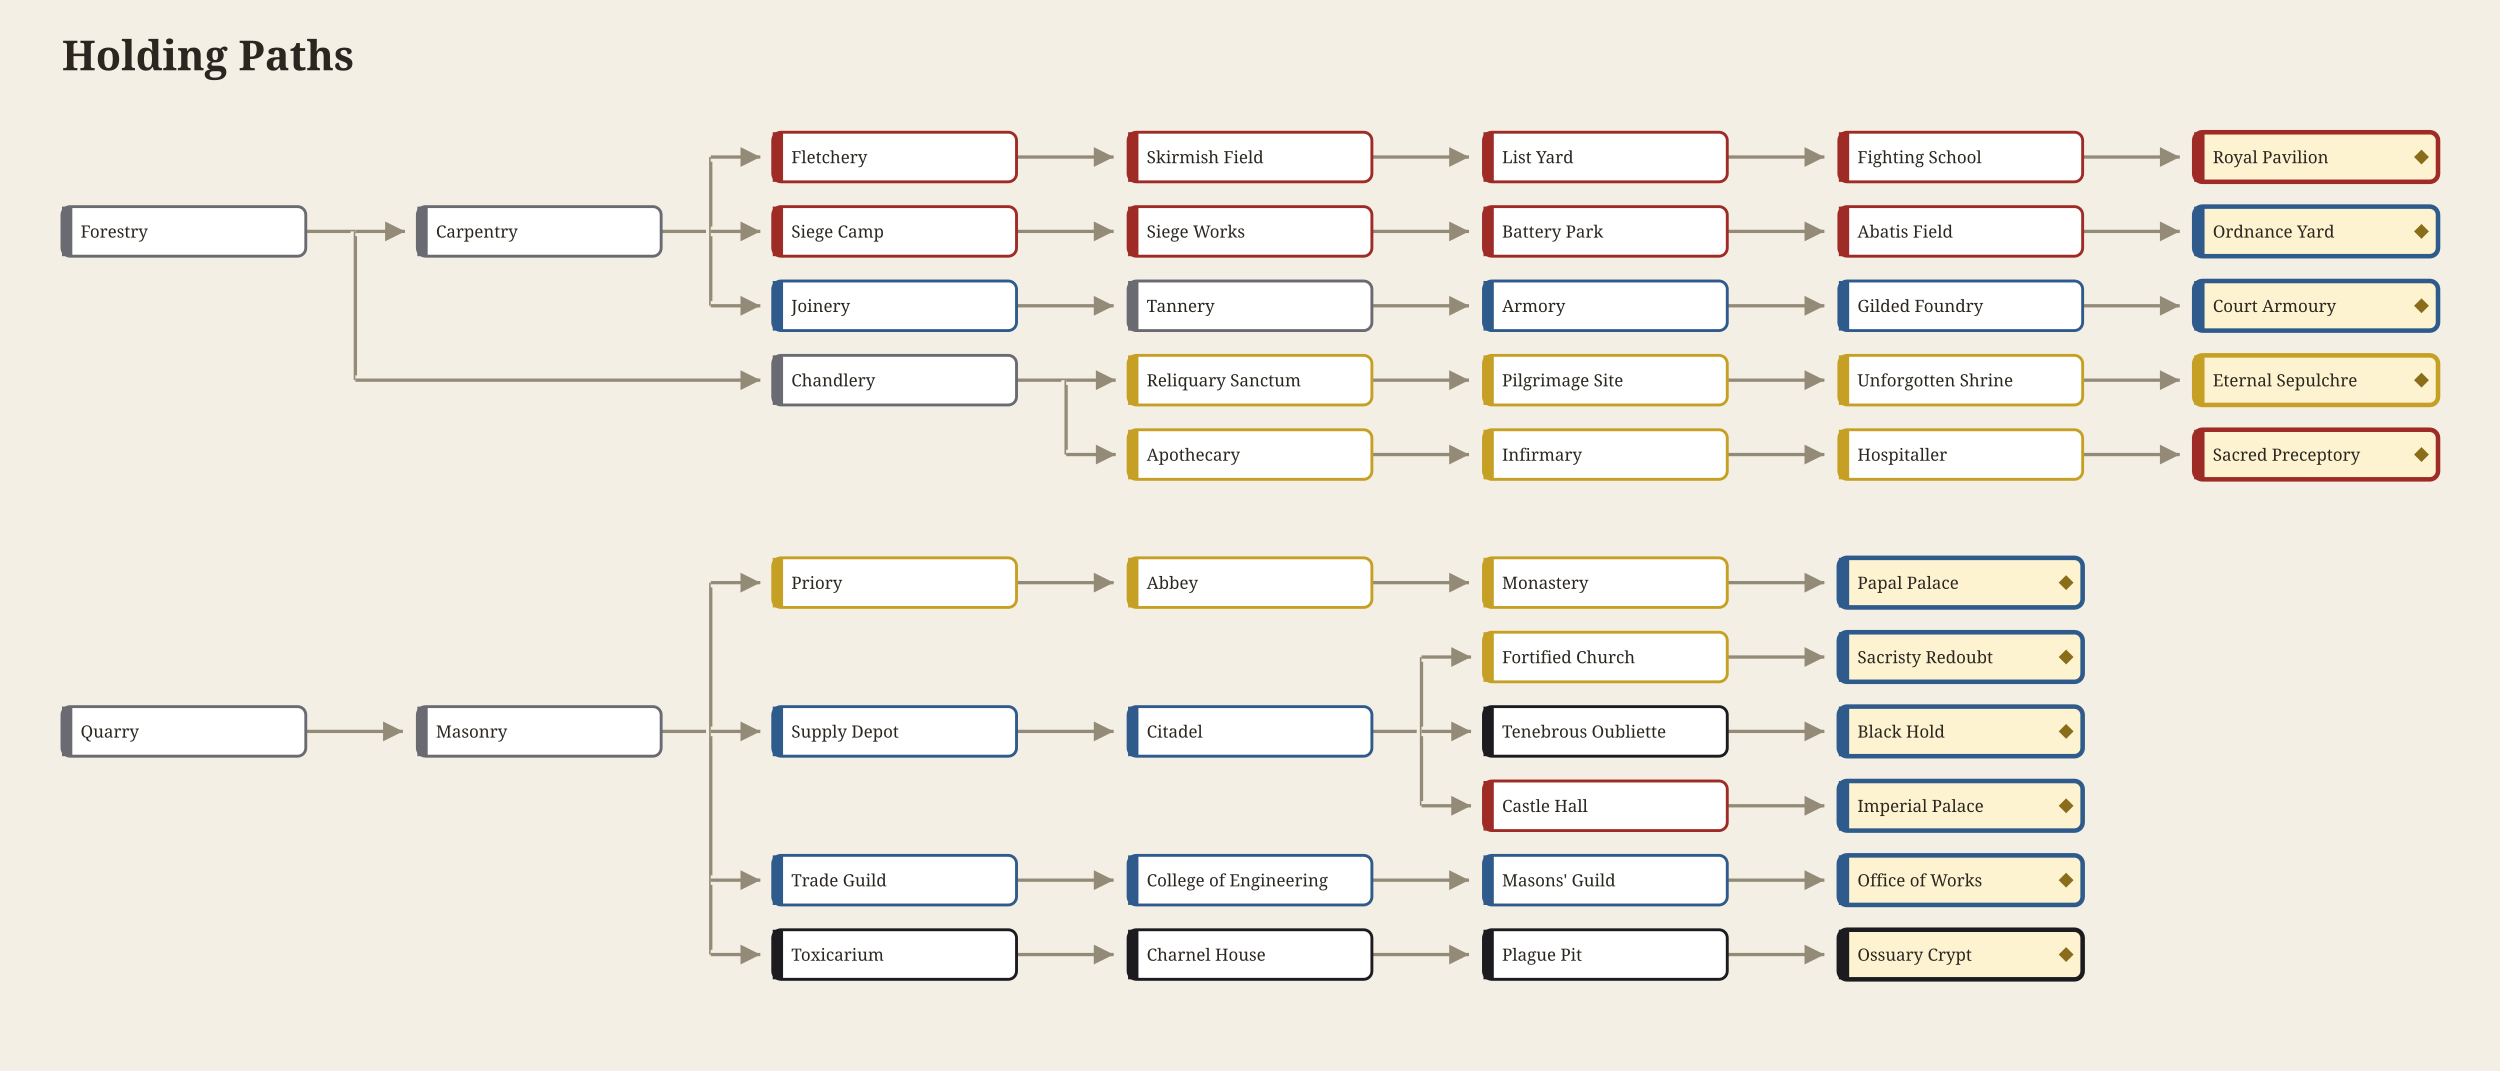
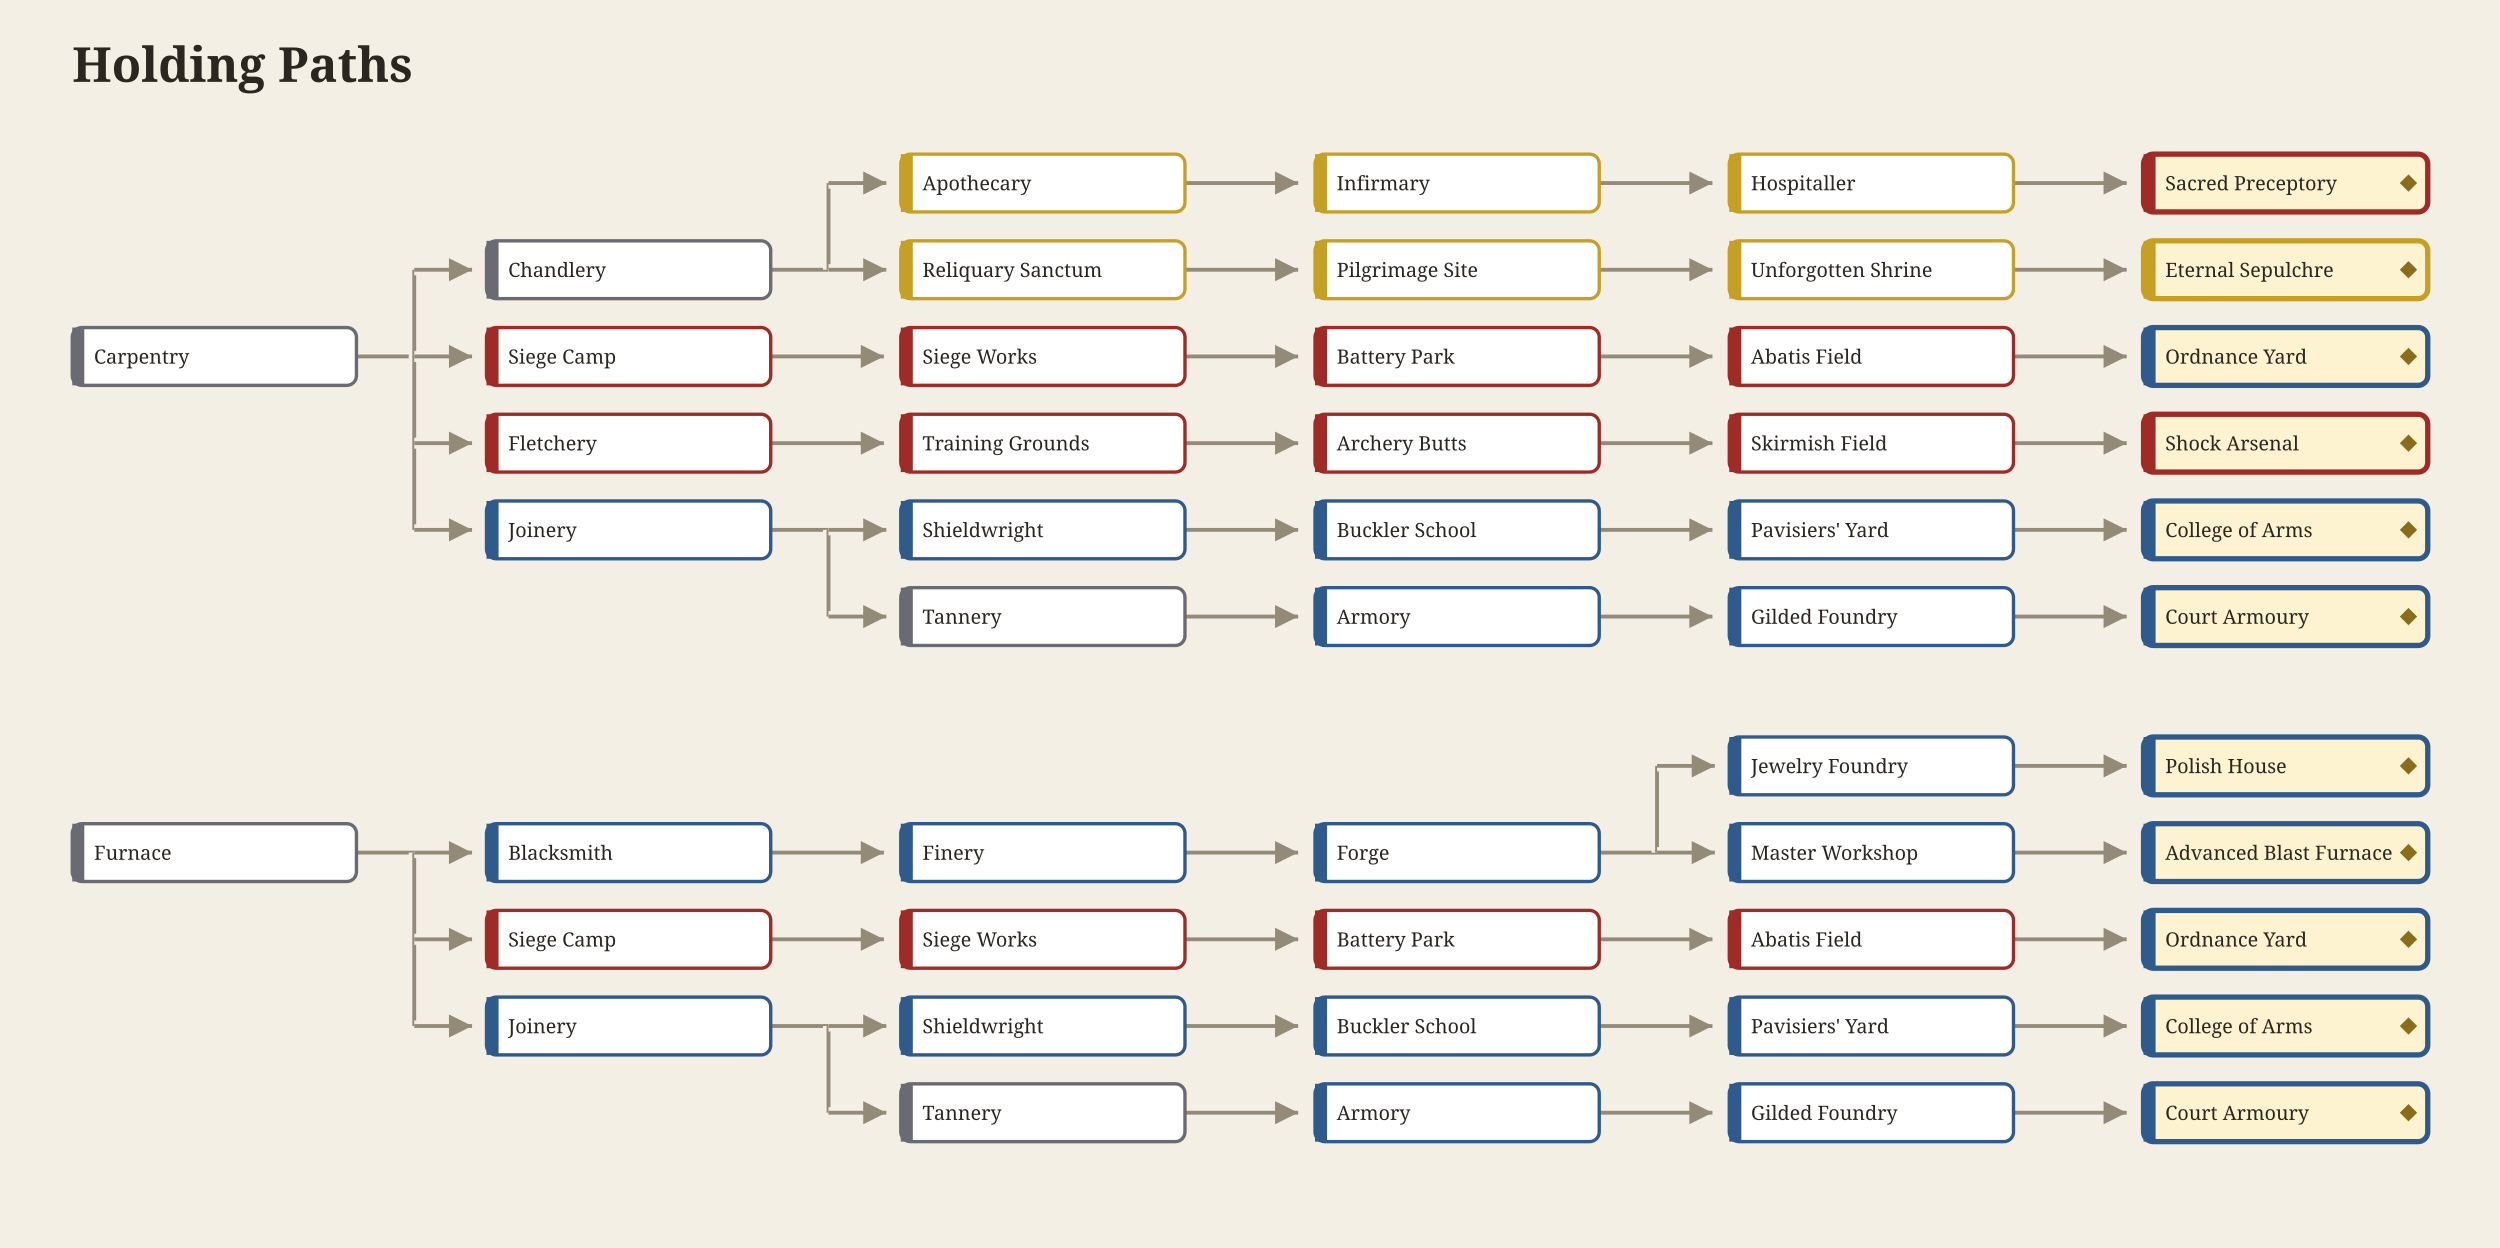
- <svg xmlns="http://www.w3.org/2000/svg" width="1210" height="518" viewBox="0 0 1210 518" font-family="Georgia, serif">
-   <rect width="1210" height="518" fill="#f4efe4" />
+ <svg xmlns="http://www.w3.org/2000/svg" width="1038" height="518" viewBox="0 0 1038 518" font-family="Georgia, serif">
+   <rect width="1038" height="518" fill="#f4efe4" />
  <defs>
    <marker id="arw-2E5A8C" markerWidth="7" markerHeight="7" refX="6" refY="3" orient="auto">
      <path d="M0,0 L6,3 L0,6 Z" fill="#2E5A8C" />
    </marker>
    <marker id="arw-9E2B25" markerWidth="7" markerHeight="7" refX="6" refY="3" orient="auto">
      <path d="M0,0 L6,3 L0,6 Z" fill="#9E2B25" />
    </marker>
    <marker id="arw-1c9c8c" markerWidth="7" markerHeight="7" refX="6" refY="3" orient="auto">
      <path d="M0,0 L6,3 L0,6 Z" fill="#1c9c8c" />
    </marker>
    <marker id="arw-C6A024" markerWidth="7" markerHeight="7" refX="6" refY="3" orient="auto">
      <path d="M0,0 L6,3 L0,6 Z" fill="#C6A024" />
    </marker>
    <marker id="arw-6A3D8F" markerWidth="7" markerHeight="7" refX="6" refY="3" orient="auto">
      <path d="M0,0 L6,3 L0,6 Z" fill="#6A3D8F" />
    </marker>
    <marker id="arw-CC6A1A" markerWidth="7" markerHeight="7" refX="6" refY="3" orient="auto">
      <path d="M0,0 L6,3 L0,6 Z" fill="#CC6A1A" />
    </marker>
    <marker id="arw-3a7d3a" markerWidth="7" markerHeight="7" refX="6" refY="3" orient="auto">
      <path d="M0,0 L6,3 L0,6 Z" fill="#3a7d3a" />
    </marker>
    <marker id="arw-b5347a" markerWidth="7" markerHeight="7" refX="6" refY="3" orient="auto">
      <path d="M0,0 L6,3 L0,6 Z" fill="#b5347a" />
    </marker>
    <marker id="arw-2b6f9e" markerWidth="7" markerHeight="7" refX="6" refY="3" orient="auto">
      <path d="M0,0 L6,3 L0,6 Z" fill="#2b6f9e" />
    </marker>
    <marker id="arw-8a6d1a" markerWidth="7" markerHeight="7" refX="6" refY="3" orient="auto">
      <path d="M0,0 L6,3 L0,6 Z" fill="#8a6d1a" />
    </marker>
    <marker id="arw-5f5647" markerWidth="7" markerHeight="7" refX="6" refY="3" orient="auto">
      <path d="M0,0 L6,3 L0,6 Z" fill="#5f5647" />
    </marker>
    <marker id="arw-7a2ea0" markerWidth="7" markerHeight="7" refX="6" refY="3" orient="auto">
      <path d="M0,0 L6,3 L0,6 Z" fill="#7a2ea0" />
    </marker>
    <marker id="arw-0f8a7e" markerWidth="7" markerHeight="7" refX="6" refY="3" orient="auto">
      <path d="M0,0 L6,3 L0,6 Z" fill="#0f8a7e" />
    </marker>
    <marker id="arw-a83232" markerWidth="7" markerHeight="7" refX="6" refY="3" orient="auto">
      <path d="M0,0 L6,3 L0,6 Z" fill="#a83232" />
    </marker>
    <marker id="arw-8f8672" markerWidth="7" markerHeight="7" refX="6" refY="3" orient="auto">
      <path d="M0,0 L6,3 L0,6 Z" fill="#8f8672" />
    </marker>
  </defs>
  <text x="30" y="34" font-size="20" font-weight="bold" fill="#2b2620">Holding Paths</text>
-   <path d="M148,112 L172,112" fill="none" stroke="#f4efe4" stroke-width="4.6" opacity="1" />
-   <path d="M148,112 L172,112" fill="none" stroke="#8f8672" stroke-width="1.6" opacity="0.95" />
-   <path d="M172,112 L172,184" fill="none" stroke="#f4efe4" stroke-width="4.6" opacity="1" />
-   <path d="M172,112 L172,184" fill="none" stroke="#8f8672" stroke-width="1.6" opacity="0.95" />
+   <path d="M148,148 L172,148" fill="none" stroke="#f4efe4" stroke-width="4.6" opacity="1" />
+   <path d="M148,148 L172,148" fill="none" stroke="#8f8672" stroke-width="1.6" opacity="0.95" />
+   <path d="M172,112 L172,220" fill="none" stroke="#f4efe4" stroke-width="4.6" opacity="1" />
+   <path d="M172,112 L172,220" fill="none" stroke="#8f8672" stroke-width="1.6" opacity="0.95" />
+   <path d="M172,184 L196,184" fill="none" stroke="#f4efe4" stroke-width="4.6" opacity="1" />
+   <path d="M172,184 L196,184" fill="none" stroke="#8f8672" stroke-width="1.6" opacity="0.95" marker-end="url(#arw-8f8672)" />
  <path d="M172,112 L196,112" fill="none" stroke="#f4efe4" stroke-width="4.6" opacity="1" />
  <path d="M172,112 L196,112" fill="none" stroke="#8f8672" stroke-width="1.6" opacity="0.95" marker-end="url(#arw-8f8672)" />
-   <path d="M172,184 L368,184" fill="none" stroke="#f4efe4" stroke-width="4.6" opacity="1" />
-   <path d="M172,184 L368,184" fill="none" stroke="#8f8672" stroke-width="1.6" opacity="0.95" marker-end="url(#arw-8f8672)" />
+   <path d="M172,220 L196,220" fill="none" stroke="#f4efe4" stroke-width="4.6" opacity="1" />
+   <path d="M172,220 L196,220" fill="none" stroke="#8f8672" stroke-width="1.6" opacity="0.95" marker-end="url(#arw-8f8672)" />
+   <path d="M172,148 L196,148" fill="none" stroke="#f4efe4" stroke-width="4.6" opacity="1" />
+   <path d="M172,148 L196,148" fill="none" stroke="#8f8672" stroke-width="1.6" opacity="0.95" marker-end="url(#arw-8f8672)" />
+   <path d="M320,148 L367,148" fill="none" stroke="#f4efe4" stroke-width="4.6" opacity="1" />
+   <path d="M320,148 L367,148" fill="none" stroke="#8f8672" stroke-width="1.6" opacity="0.95" marker-end="url(#arw-8f8672)" />
+   <path d="M320,184 L367,184" fill="none" stroke="#f4efe4" stroke-width="4.6" opacity="1" />
+   <path d="M320,184 L367,184" fill="none" stroke="#8f8672" stroke-width="1.6" opacity="0.95" marker-end="url(#arw-8f8672)" />
+   <path d="M320,220 L344,220" fill="none" stroke="#f4efe4" stroke-width="4.6" opacity="1" />
+   <path d="M320,220 L344,220" fill="none" stroke="#8f8672" stroke-width="1.6" opacity="0.95" />
+   <path d="M344,220 L344,256" fill="none" stroke="#f4efe4" stroke-width="4.6" opacity="1" />
+   <path d="M344,220 L344,256" fill="none" stroke="#8f8672" stroke-width="1.6" opacity="0.95" />
+   <path d="M344,256 L368,256" fill="none" stroke="#f4efe4" stroke-width="4.6" opacity="1" />
+   <path d="M344,256 L368,256" fill="none" stroke="#8f8672" stroke-width="1.6" opacity="0.95" marker-end="url(#arw-8f8672)" />
+   <path d="M344,220 L368,220" fill="none" stroke="#f4efe4" stroke-width="4.6" opacity="1" />
+   <path d="M344,220 L368,220" fill="none" stroke="#8f8672" stroke-width="1.6" opacity="0.95" marker-end="url(#arw-8f8672)" />
  <path d="M320,112 L344,112" fill="none" stroke="#f4efe4" stroke-width="4.6" opacity="1" />
  <path d="M320,112 L344,112" fill="none" stroke="#8f8672" stroke-width="1.6" opacity="0.95" />
-   <path d="M344,76 L344,148" fill="none" stroke="#f4efe4" stroke-width="4.6" opacity="1" />
-   <path d="M344,76 L344,148" fill="none" stroke="#8f8672" stroke-width="1.6" opacity="0.95" />
+   <path d="M344,76 L344,112" fill="none" stroke="#f4efe4" stroke-width="4.6" opacity="1" />
+   <path d="M344,76 L344,112" fill="none" stroke="#8f8672" stroke-width="1.6" opacity="0.95" />
+   <path d="M344,112 L368,112" fill="none" stroke="#f4efe4" stroke-width="4.6" opacity="1" />
+   <path d="M344,112 L368,112" fill="none" stroke="#8f8672" stroke-width="1.6" opacity="0.95" marker-end="url(#arw-8f8672)" />
  <path d="M344,76 L368,76" fill="none" stroke="#f4efe4" stroke-width="4.6" opacity="1" />
  <path d="M344,76 L368,76" fill="none" stroke="#8f8672" stroke-width="1.6" opacity="0.95" marker-end="url(#arw-8f8672)" />
-   <path d="M344,148 L368,148" fill="none" stroke="#f4efe4" stroke-width="4.6" opacity="1" />
-   <path d="M344,148 L368,148" fill="none" stroke="#8f8672" stroke-width="1.6" opacity="0.95" marker-end="url(#arw-8f8672)" />
-   <path d="M344,112 L368,112" fill="none" stroke="#f4efe4" stroke-width="4.6" opacity="1" />
-   <path d="M344,112 L368,112" fill="none" stroke="#8f8672" stroke-width="1.6" opacity="0.95" marker-end="url(#arw-8f8672)" />
+   <path d="M492,148 L539,148" fill="none" stroke="#f4efe4" stroke-width="4.6" opacity="1" />
+   <path d="M492,148 L539,148" fill="none" stroke="#8f8672" stroke-width="1.6" opacity="0.95" marker-end="url(#arw-8f8672)" />
+   <path d="M492,184 L539,184" fill="none" stroke="#f4efe4" stroke-width="4.6" opacity="1" />
+   <path d="M492,184 L539,184" fill="none" stroke="#8f8672" stroke-width="1.6" opacity="0.95" marker-end="url(#arw-8f8672)" />
+   <path d="M492,220 L539,220" fill="none" stroke="#f4efe4" stroke-width="4.6" opacity="1" />
+   <path d="M492,220 L539,220" fill="none" stroke="#8f8672" stroke-width="1.6" opacity="0.95" marker-end="url(#arw-8f8672)" />
+   <path d="M492,256 L539,256" fill="none" stroke="#f4efe4" stroke-width="4.6" opacity="1" />
+   <path d="M492,256 L539,256" fill="none" stroke="#8f8672" stroke-width="1.6" opacity="0.95" marker-end="url(#arw-8f8672)" />
  <path d="M492,112 L539,112" fill="none" stroke="#f4efe4" stroke-width="4.6" opacity="1" />
  <path d="M492,112 L539,112" fill="none" stroke="#8f8672" stroke-width="1.6" opacity="0.95" marker-end="url(#arw-8f8672)" />
-   <path d="M492,148 L539,148" fill="none" stroke="#f4efe4" stroke-width="4.6" opacity="1" />
-   <path d="M492,148 L539,148" fill="none" stroke="#8f8672" stroke-width="1.6" opacity="0.95" marker-end="url(#arw-8f8672)" />
-   <path d="M492,184 L516,184" fill="none" stroke="#f4efe4" stroke-width="4.6" opacity="1" />
-   <path d="M492,184 L516,184" fill="none" stroke="#8f8672" stroke-width="1.6" opacity="0.95" />
-   <path d="M516,184 L516,220" fill="none" stroke="#f4efe4" stroke-width="4.6" opacity="1" />
-   <path d="M516,184 L516,220" fill="none" stroke="#8f8672" stroke-width="1.6" opacity="0.95" />
-   <path d="M516,184 L540,184" fill="none" stroke="#f4efe4" stroke-width="4.6" opacity="1" />
-   <path d="M516,184 L540,184" fill="none" stroke="#8f8672" stroke-width="1.6" opacity="0.95" marker-end="url(#arw-8f8672)" />
-   <path d="M516,220 L540,220" fill="none" stroke="#f4efe4" stroke-width="4.6" opacity="1" />
-   <path d="M516,220 L540,220" fill="none" stroke="#8f8672" stroke-width="1.6" opacity="0.95" marker-end="url(#arw-8f8672)" />
  <path d="M492,76 L539,76" fill="none" stroke="#f4efe4" stroke-width="4.6" opacity="1" />
  <path d="M492,76 L539,76" fill="none" stroke="#8f8672" stroke-width="1.6" opacity="0.95" marker-end="url(#arw-8f8672)" />
-   <path d="M664,112 L711,112" fill="none" stroke="#f4efe4" stroke-width="4.6" opacity="1" />
-   <path d="M664,112 L711,112" fill="none" stroke="#8f8672" stroke-width="1.6" opacity="0.95" marker-end="url(#arw-8f8672)" />
  <path d="M664,148 L711,148" fill="none" stroke="#f4efe4" stroke-width="4.6" opacity="1" />
  <path d="M664,148 L711,148" fill="none" stroke="#8f8672" stroke-width="1.6" opacity="0.95" marker-end="url(#arw-8f8672)" />
  <path d="M664,184 L711,184" fill="none" stroke="#f4efe4" stroke-width="4.6" opacity="1" />
  <path d="M664,184 L711,184" fill="none" stroke="#8f8672" stroke-width="1.6" opacity="0.95" marker-end="url(#arw-8f8672)" />
  <path d="M664,220 L711,220" fill="none" stroke="#f4efe4" stroke-width="4.6" opacity="1" />
  <path d="M664,220 L711,220" fill="none" stroke="#8f8672" stroke-width="1.6" opacity="0.95" marker-end="url(#arw-8f8672)" />
+   <path d="M664,256 L711,256" fill="none" stroke="#f4efe4" stroke-width="4.6" opacity="1" />
+   <path d="M664,256 L711,256" fill="none" stroke="#8f8672" stroke-width="1.6" opacity="0.95" marker-end="url(#arw-8f8672)" />
+   <path d="M664,112 L711,112" fill="none" stroke="#f4efe4" stroke-width="4.6" opacity="1" />
+   <path d="M664,112 L711,112" fill="none" stroke="#8f8672" stroke-width="1.6" opacity="0.95" marker-end="url(#arw-8f8672)" />
  <path d="M664,76 L711,76" fill="none" stroke="#f4efe4" stroke-width="4.6" opacity="1" />
  <path d="M664,76 L711,76" fill="none" stroke="#8f8672" stroke-width="1.6" opacity="0.95" marker-end="url(#arw-8f8672)" />
-   <path d="M836,112 L883,112" fill="none" stroke="#f4efe4" stroke-width="4.6" opacity="1" />
-   <path d="M836,112 L883,112" fill="none" stroke="#8f8672" stroke-width="1.6" opacity="0.95" marker-end="url(#arw-8f8672)" />
  <path d="M836,148 L883,148" fill="none" stroke="#f4efe4" stroke-width="4.6" opacity="1" />
  <path d="M836,148 L883,148" fill="none" stroke="#8f8672" stroke-width="1.6" opacity="0.95" marker-end="url(#arw-8f8672)" />
  <path d="M836,184 L883,184" fill="none" stroke="#f4efe4" stroke-width="4.6" opacity="1" />
  <path d="M836,184 L883,184" fill="none" stroke="#8f8672" stroke-width="1.6" opacity="0.95" marker-end="url(#arw-8f8672)" />
  <path d="M836,220 L883,220" fill="none" stroke="#f4efe4" stroke-width="4.6" opacity="1" />
  <path d="M836,220 L883,220" fill="none" stroke="#8f8672" stroke-width="1.6" opacity="0.95" marker-end="url(#arw-8f8672)" />
+   <path d="M836,256 L883,256" fill="none" stroke="#f4efe4" stroke-width="4.6" opacity="1" />
+   <path d="M836,256 L883,256" fill="none" stroke="#8f8672" stroke-width="1.6" opacity="0.95" marker-end="url(#arw-8f8672)" />
+   <path d="M836,112 L883,112" fill="none" stroke="#f4efe4" stroke-width="4.6" opacity="1" />
+   <path d="M836,112 L883,112" fill="none" stroke="#8f8672" stroke-width="1.6" opacity="0.95" marker-end="url(#arw-8f8672)" />
  <path d="M836,76 L883,76" fill="none" stroke="#f4efe4" stroke-width="4.6" opacity="1" />
  <path d="M836,76 L883,76" fill="none" stroke="#8f8672" stroke-width="1.6" opacity="0.95" marker-end="url(#arw-8f8672)" />
-   <path d="M1008,112 L1055,112" fill="none" stroke="#f4efe4" stroke-width="4.6" opacity="1" />
-   <path d="M1008,112 L1055,112" fill="none" stroke="#8f8672" stroke-width="1.6" opacity="0.95" marker-end="url(#arw-8f8672)" />
-   <path d="M1008,148 L1055,148" fill="none" stroke="#f4efe4" stroke-width="4.6" opacity="1" />
-   <path d="M1008,148 L1055,148" fill="none" stroke="#8f8672" stroke-width="1.6" opacity="0.95" marker-end="url(#arw-8f8672)" />
-   <path d="M1008,184 L1055,184" fill="none" stroke="#f4efe4" stroke-width="4.6" opacity="1" />
-   <path d="M1008,184 L1055,184" fill="none" stroke="#8f8672" stroke-width="1.6" opacity="0.95" marker-end="url(#arw-8f8672)" />
-   <path d="M1008,220 L1055,220" fill="none" stroke="#f4efe4" stroke-width="4.6" opacity="1" />
-   <path d="M1008,220 L1055,220" fill="none" stroke="#8f8672" stroke-width="1.6" opacity="0.95" marker-end="url(#arw-8f8672)" />
-   <path d="M1008,76 L1055,76" fill="none" stroke="#f4efe4" stroke-width="4.6" opacity="1" />
-   <path d="M1008,76 L1055,76" fill="none" stroke="#8f8672" stroke-width="1.6" opacity="0.95" marker-end="url(#arw-8f8672)" />
-   <rect x="30" y="100" width="118" height="24" rx="4" fill="#ffffff" stroke="#6a6a72" stroke-width="1.4" />
-   <rect x="30" y="100" width="5" height="24" fill="#6a6a72" />
-   <text x="39" y="115" font-size="8.2" fill="#2b2620">Forestry</text>
+   <rect x="30" y="136" width="118" height="24" rx="4" fill="#ffffff" stroke="#6a6a72" stroke-width="1.4" />
+   <rect x="30" y="136" width="5" height="24" fill="#6a6a72" />
+   <text x="39" y="151" font-size="8.2" fill="#2b2620">Carpentry</text>
+   <rect x="202" y="136" width="118" height="24" rx="4" fill="#ffffff" stroke="#9E2B25" stroke-width="1.4" />
+   <rect x="202" y="136" width="5" height="24" fill="#9E2B25" />
+   <text x="211" y="151" font-size="8.2" fill="#2b2620">Siege Camp</text>
+   <rect x="202" y="172" width="118" height="24" rx="4" fill="#ffffff" stroke="#9E2B25" stroke-width="1.4" />
+   <rect x="202" y="172" width="5" height="24" fill="#9E2B25" />
+   <text x="211" y="187" font-size="8.2" fill="#2b2620">Fletchery</text>
+   <rect x="202" y="208" width="118" height="24" rx="4" fill="#ffffff" stroke="#2E5A8C" stroke-width="1.4" />
+   <rect x="202" y="208" width="5" height="24" fill="#2E5A8C" />
+   <text x="211" y="223" font-size="8.2" fill="#2b2620">Joinery</text>
  <rect x="202" y="100" width="118" height="24" rx="4" fill="#ffffff" stroke="#6a6a72" stroke-width="1.4" />
  <rect x="202" y="100" width="5" height="24" fill="#6a6a72" />
-   <text x="211" y="115" font-size="8.2" fill="#2b2620">Carpentry</text>
-   <rect x="374" y="100" width="118" height="24" rx="4" fill="#ffffff" stroke="#9E2B25" stroke-width="1.4" />
-   <rect x="374" y="100" width="5" height="24" fill="#9E2B25" />
-   <text x="383" y="115" font-size="8.2" fill="#2b2620">Siege Camp</text>
-   <rect x="374" y="136" width="118" height="24" rx="4" fill="#ffffff" stroke="#2E5A8C" stroke-width="1.4" />
-   <rect x="374" y="136" width="5" height="24" fill="#2E5A8C" />
-   <text x="383" y="151" font-size="8.2" fill="#2b2620">Joinery</text>
-   <rect x="374" y="172" width="118" height="24" rx="4" fill="#ffffff" stroke="#6a6a72" stroke-width="1.4" />
-   <rect x="374" y="172" width="5" height="24" fill="#6a6a72" />
-   <text x="383" y="187" font-size="8.2" fill="#2b2620">Chandlery</text>
-   <rect x="374" y="64" width="118" height="24" rx="4" fill="#ffffff" stroke="#9E2B25" stroke-width="1.4" />
-   <rect x="374" y="64" width="5" height="24" fill="#9E2B25" />
-   <text x="383" y="79" font-size="8.2" fill="#2b2620">Fletchery</text>
-   <rect x="546" y="100" width="118" height="24" rx="4" fill="#ffffff" stroke="#9E2B25" stroke-width="1.4" />
-   <rect x="546" y="100" width="5" height="24" fill="#9E2B25" />
-   <text x="555" y="115" font-size="8.2" fill="#2b2620">Siege Works</text>
-   <rect x="546" y="136" width="118" height="24" rx="4" fill="#ffffff" stroke="#6a6a72" stroke-width="1.4" />
-   <rect x="546" y="136" width="5" height="24" fill="#6a6a72" />
-   <text x="555" y="151" font-size="8.2" fill="#2b2620">Tannery</text>
-   <rect x="546" y="172" width="118" height="24" rx="4" fill="#ffffff" stroke="#C6A024" stroke-width="1.4" />
-   <rect x="546" y="172" width="5" height="24" fill="#C6A024" />
-   <text x="555" y="187" font-size="8.2" fill="#2b2620">Reliquary Sanctum</text>
-   <rect x="546" y="208" width="118" height="24" rx="4" fill="#ffffff" stroke="#C6A024" stroke-width="1.4" />
-   <rect x="546" y="208" width="5" height="24" fill="#C6A024" />
-   <text x="555" y="223" font-size="8.2" fill="#2b2620">Apothecary</text>
-   <rect x="546" y="64" width="118" height="24" rx="4" fill="#ffffff" stroke="#9E2B25" stroke-width="1.4" />
-   <rect x="546" y="64" width="5" height="24" fill="#9E2B25" />
-   <text x="555" y="79" font-size="8.2" fill="#2b2620">Skirmish Field</text>
-   <rect x="718" y="100" width="118" height="24" rx="4" fill="#ffffff" stroke="#9E2B25" stroke-width="1.4" />
-   <rect x="718" y="100" width="5" height="24" fill="#9E2B25" />
-   <text x="727" y="115" font-size="8.2" fill="#2b2620">Battery Park</text>
-   <rect x="718" y="136" width="118" height="24" rx="4" fill="#ffffff" stroke="#2E5A8C" stroke-width="1.4" />
-   <rect x="718" y="136" width="5" height="24" fill="#2E5A8C" />
-   <text x="727" y="151" font-size="8.2" fill="#2b2620">Armory</text>
-   <rect x="718" y="172" width="118" height="24" rx="4" fill="#ffffff" stroke="#C6A024" stroke-width="1.4" />
-   <rect x="718" y="172" width="5" height="24" fill="#C6A024" />
-   <text x="727" y="187" font-size="8.2" fill="#2b2620">Pilgrimage Site</text>
-   <rect x="718" y="208" width="118" height="24" rx="4" fill="#ffffff" stroke="#C6A024" stroke-width="1.4" />
-   <rect x="718" y="208" width="5" height="24" fill="#C6A024" />
-   <text x="727" y="223" font-size="8.2" fill="#2b2620">Infirmary</text>
-   <rect x="718" y="64" width="118" height="24" rx="4" fill="#ffffff" stroke="#9E2B25" stroke-width="1.4" />
-   <rect x="718" y="64" width="5" height="24" fill="#9E2B25" />
-   <text x="727" y="79" font-size="8.2" fill="#2b2620">List Yard</text>
-   <rect x="890" y="100" width="118" height="24" rx="4" fill="#ffffff" stroke="#9E2B25" stroke-width="1.4" />
-   <rect x="890" y="100" width="5" height="24" fill="#9E2B25" />
-   <text x="899" y="115" font-size="8.2" fill="#2b2620">Abatis Field</text>
-   <rect x="890" y="136" width="118" height="24" rx="4" fill="#ffffff" stroke="#2E5A8C" stroke-width="1.4" />
+   <text x="211" y="115" font-size="8.2" fill="#2b2620">Chandlery</text>
+   <rect x="374" y="136" width="118" height="24" rx="4" fill="#ffffff" stroke="#9E2B25" stroke-width="1.4" />
+   <rect x="374" y="136" width="5" height="24" fill="#9E2B25" />
+   <text x="383" y="151" font-size="8.2" fill="#2b2620">Siege Works</text>
+   <rect x="374" y="172" width="118" height="24" rx="4" fill="#ffffff" stroke="#9E2B25" stroke-width="1.4" />
+   <rect x="374" y="172" width="5" height="24" fill="#9E2B25" />
+   <text x="383" y="187" font-size="8.2" fill="#2b2620">Training Grounds</text>
+   <rect x="374" y="208" width="118" height="24" rx="4" fill="#ffffff" stroke="#2E5A8C" stroke-width="1.4" />
+   <rect x="374" y="208" width="5" height="24" fill="#2E5A8C" />
+   <text x="383" y="223" font-size="8.2" fill="#2b2620">Shieldwright</text>
+   <rect x="374" y="244" width="118" height="24" rx="4" fill="#ffffff" stroke="#6a6a72" stroke-width="1.4" />
+   <rect x="374" y="244" width="5" height="24" fill="#6a6a72" />
+   <text x="383" y="259" font-size="8.2" fill="#2b2620">Tannery</text>
+   <rect x="374" y="100" width="118" height="24" rx="4" fill="#ffffff" stroke="#C6A024" stroke-width="1.4" />
+   <rect x="374" y="100" width="5" height="24" fill="#C6A024" />
+   <text x="383" y="115" font-size="8.2" fill="#2b2620">Reliquary Sanctum</text>
+   <rect x="374" y="64" width="118" height="24" rx="4" fill="#ffffff" stroke="#C6A024" stroke-width="1.4" />
+   <rect x="374" y="64" width="5" height="24" fill="#C6A024" />
+   <text x="383" y="79" font-size="8.2" fill="#2b2620">Apothecary</text>
+   <rect x="546" y="136" width="118" height="24" rx="4" fill="#ffffff" stroke="#9E2B25" stroke-width="1.4" />
+   <rect x="546" y="136" width="5" height="24" fill="#9E2B25" />
+   <text x="555" y="151" font-size="8.2" fill="#2b2620">Battery Park</text>
+   <rect x="546" y="172" width="118" height="24" rx="4" fill="#ffffff" stroke="#9E2B25" stroke-width="1.4" />
+   <rect x="546" y="172" width="5" height="24" fill="#9E2B25" />
+   <text x="555" y="187" font-size="8.2" fill="#2b2620">Archery Butts</text>
+   <rect x="546" y="208" width="118" height="24" rx="4" fill="#ffffff" stroke="#2E5A8C" stroke-width="1.4" />
+   <rect x="546" y="208" width="5" height="24" fill="#2E5A8C" />
+   <text x="555" y="223" font-size="8.2" fill="#2b2620">Buckler School</text>
+   <rect x="546" y="244" width="118" height="24" rx="4" fill="#ffffff" stroke="#2E5A8C" stroke-width="1.4" />
+   <rect x="546" y="244" width="5" height="24" fill="#2E5A8C" />
+   <text x="555" y="259" font-size="8.2" fill="#2b2620">Armory</text>
+   <rect x="546" y="100" width="118" height="24" rx="4" fill="#ffffff" stroke="#C6A024" stroke-width="1.4" />
+   <rect x="546" y="100" width="5" height="24" fill="#C6A024" />
+   <text x="555" y="115" font-size="8.2" fill="#2b2620">Pilgrimage Site</text>
+   <rect x="546" y="64" width="118" height="24" rx="4" fill="#ffffff" stroke="#C6A024" stroke-width="1.4" />
+   <rect x="546" y="64" width="5" height="24" fill="#C6A024" />
+   <text x="555" y="79" font-size="8.2" fill="#2b2620">Infirmary</text>
+   <rect x="718" y="136" width="118" height="24" rx="4" fill="#ffffff" stroke="#9E2B25" stroke-width="1.4" />
+   <rect x="718" y="136" width="5" height="24" fill="#9E2B25" />
+   <text x="727" y="151" font-size="8.2" fill="#2b2620">Abatis Field</text>
+   <rect x="718" y="172" width="118" height="24" rx="4" fill="#ffffff" stroke="#9E2B25" stroke-width="1.4" />
+   <rect x="718" y="172" width="5" height="24" fill="#9E2B25" />
+   <text x="727" y="187" font-size="8.2" fill="#2b2620">Skirmish Field</text>
+   <rect x="718" y="208" width="118" height="24" rx="4" fill="#ffffff" stroke="#2E5A8C" stroke-width="1.4" />
+   <rect x="718" y="208" width="5" height="24" fill="#2E5A8C" />
+   <text x="727" y="223" font-size="8.2" fill="#2b2620">Pavisiers' Yard</text>
+   <rect x="718" y="244" width="118" height="24" rx="4" fill="#ffffff" stroke="#2E5A8C" stroke-width="1.4" />
+   <rect x="718" y="244" width="5" height="24" fill="#2E5A8C" />
+   <text x="727" y="259" font-size="8.2" fill="#2b2620">Gilded Foundry</text>
+   <rect x="718" y="100" width="118" height="24" rx="4" fill="#ffffff" stroke="#C6A024" stroke-width="1.4" />
+   <rect x="718" y="100" width="5" height="24" fill="#C6A024" />
+   <text x="727" y="115" font-size="8.2" fill="#2b2620">Unforgotten Shrine</text>
+   <rect x="718" y="64" width="118" height="24" rx="4" fill="#ffffff" stroke="#C6A024" stroke-width="1.4" />
+   <rect x="718" y="64" width="5" height="24" fill="#C6A024" />
+   <text x="727" y="79" font-size="8.2" fill="#2b2620">Hospitaller</text>
+   <rect x="890" y="136" width="118" height="24" rx="4" fill="#fdf3d0" stroke="#2E5A8C" stroke-width="2.2" />
  <rect x="890" y="136" width="5" height="24" fill="#2E5A8C" />
-   <text x="899" y="151" font-size="8.2" fill="#2b2620">Gilded Foundry</text>
-   <rect x="890" y="172" width="118" height="24" rx="4" fill="#ffffff" stroke="#C6A024" stroke-width="1.4" />
-   <rect x="890" y="172" width="5" height="24" fill="#C6A024" />
-   <text x="899" y="187" font-size="8.2" fill="#2b2620">Unforgotten Shrine</text>
-   <rect x="890" y="208" width="118" height="24" rx="4" fill="#ffffff" stroke="#C6A024" stroke-width="1.4" />
-   <rect x="890" y="208" width="5" height="24" fill="#C6A024" />
-   <text x="899" y="223" font-size="8.2" fill="#2b2620">Hospitaller</text>
-   <rect x="890" y="64" width="118" height="24" rx="4" fill="#ffffff" stroke="#9E2B25" stroke-width="1.4" />
+   <text x="899" y="151" font-size="8.2" fill="#2b2620">Ordnance Yard</text>
+   <polygon points="1000.0,144.4 1003.6,148.0 1000.0,151.6 996.4,148.0" fill="#8a6d1a" />
+   <rect x="890" y="172" width="118" height="24" rx="4" fill="#fdf3d0" stroke="#9E2B25" stroke-width="2.2" />
+   <rect x="890" y="172" width="5" height="24" fill="#9E2B25" />
+   <text x="899" y="187" font-size="8.2" fill="#2b2620">Shock Arsenal</text>
+   <polygon points="1000.0,180.4 1003.6,184.0 1000.0,187.6 996.4,184.0" fill="#8a6d1a" />
+   <rect x="890" y="208" width="118" height="24" rx="4" fill="#fdf3d0" stroke="#2E5A8C" stroke-width="2.2" />
+   <rect x="890" y="208" width="5" height="24" fill="#2E5A8C" />
+   <text x="899" y="223" font-size="8.2" fill="#2b2620">College of Arms</text>
+   <polygon points="1000.0,216.4 1003.6,220.0 1000.0,223.6 996.4,220.0" fill="#8a6d1a" />
+   <rect x="890" y="244" width="118" height="24" rx="4" fill="#fdf3d0" stroke="#2E5A8C" stroke-width="2.2" />
+   <rect x="890" y="244" width="5" height="24" fill="#2E5A8C" />
+   <text x="899" y="259" font-size="8.2" fill="#2b2620">Court Armoury</text>
+   <polygon points="1000.0,252.4 1003.6,256.0 1000.0,259.6 996.4,256.0" fill="#8a6d1a" />
+   <rect x="890" y="100" width="118" height="24" rx="4" fill="#fdf3d0" stroke="#C6A024" stroke-width="2.2" />
+   <rect x="890" y="100" width="5" height="24" fill="#C6A024" />
+   <text x="899" y="115" font-size="8.2" fill="#2b2620">Eternal Sepulchre</text>
+   <polygon points="1000.0,108.4 1003.6,112.0 1000.0,115.6 996.4,112.0" fill="#8a6d1a" />
+   <rect x="890" y="64" width="118" height="24" rx="4" fill="#fdf3d0" stroke="#9E2B25" stroke-width="2.2" />
  <rect x="890" y="64" width="5" height="24" fill="#9E2B25" />
-   <text x="899" y="79" font-size="8.2" fill="#2b2620">Fighting School</text>
-   <rect x="1062" y="100" width="118" height="24" rx="4" fill="#fdf3d0" stroke="#2E5A8C" stroke-width="2.2" />
-   <rect x="1062" y="100" width="5" height="24" fill="#2E5A8C" />
-   <text x="1071" y="115" font-size="8.2" fill="#2b2620">Ordnance Yard</text>
-   <polygon points="1172.0,108.4 1175.6,112.0 1172.0,115.6 1168.4,112.0" fill="#8a6d1a" />
-   <rect x="1062" y="136" width="118" height="24" rx="4" fill="#fdf3d0" stroke="#2E5A8C" stroke-width="2.2" />
-   <rect x="1062" y="136" width="5" height="24" fill="#2E5A8C" />
-   <text x="1071" y="151" font-size="8.2" fill="#2b2620">Court Armoury</text>
-   <polygon points="1172.0,144.4 1175.6,148.0 1172.0,151.6 1168.4,148.0" fill="#8a6d1a" />
-   <rect x="1062" y="172" width="118" height="24" rx="4" fill="#fdf3d0" stroke="#C6A024" stroke-width="2.2" />
-   <rect x="1062" y="172" width="5" height="24" fill="#C6A024" />
-   <text x="1071" y="187" font-size="8.2" fill="#2b2620">Eternal Sepulchre</text>
-   <polygon points="1172.0,180.4 1175.6,184.0 1172.0,187.6 1168.4,184.0" fill="#8a6d1a" />
-   <rect x="1062" y="208" width="118" height="24" rx="4" fill="#fdf3d0" stroke="#9E2B25" stroke-width="2.2" />
-   <rect x="1062" y="208" width="5" height="24" fill="#9E2B25" />
-   <text x="1071" y="223" font-size="8.2" fill="#2b2620">Sacred Preceptory</text>
-   <polygon points="1172.0,216.4 1175.6,220.0 1172.0,223.6 1168.4,220.0" fill="#8a6d1a" />
-   <rect x="1062" y="64" width="118" height="24" rx="4" fill="#fdf3d0" stroke="#9E2B25" stroke-width="2.2" />
-   <rect x="1062" y="64" width="5" height="24" fill="#9E2B25" />
-   <text x="1071" y="79" font-size="8.2" fill="#2b2620">Royal Pavilion</text>
-   <polygon points="1172.0,72.4 1175.6,76.0 1172.0,79.6 1168.4,76.0" fill="#8a6d1a" />
-   <path d="M148,354 L195,354" fill="none" stroke="#f4efe4" stroke-width="4.6" opacity="1" />
-   <path d="M148,354 L195,354" fill="none" stroke="#8f8672" stroke-width="1.6" opacity="0.95" marker-end="url(#arw-8f8672)" />
-   <path d="M320,354 L344,354" fill="none" stroke="#f4efe4" stroke-width="4.6" opacity="1" />
-   <path d="M320,354 L344,354" fill="none" stroke="#8f8672" stroke-width="1.6" opacity="0.95" />
-   <path d="M344,282 L344,462" fill="none" stroke="#f4efe4" stroke-width="4.6" opacity="1" />
-   <path d="M344,282 L344,462" fill="none" stroke="#8f8672" stroke-width="1.6" opacity="0.95" />
-   <path d="M344,282 L368,282" fill="none" stroke="#f4efe4" stroke-width="4.6" opacity="1" />
-   <path d="M344,282 L368,282" fill="none" stroke="#8f8672" stroke-width="1.6" opacity="0.95" marker-end="url(#arw-8f8672)" />
-   <path d="M344,354 L368,354" fill="none" stroke="#f4efe4" stroke-width="4.6" opacity="1" />
-   <path d="M344,354 L368,354" fill="none" stroke="#8f8672" stroke-width="1.6" opacity="0.95" marker-end="url(#arw-8f8672)" />
+   <text x="899" y="79" font-size="8.2" fill="#2b2620">Sacred Preceptory</text>
+   <polygon points="1000.0,72.4 1003.6,76.0 1000.0,79.6 996.4,76.0" fill="#8a6d1a" />
+   <path d="M148,354 L172,354" fill="none" stroke="#f4efe4" stroke-width="4.6" opacity="1" />
+   <path d="M148,354 L172,354" fill="none" stroke="#8f8672" stroke-width="1.6" opacity="0.95" />
+   <path d="M172,354 L172,426" fill="none" stroke="#f4efe4" stroke-width="4.6" opacity="1" />
+   <path d="M172,354 L172,426" fill="none" stroke="#8f8672" stroke-width="1.6" opacity="0.95" />
+   <path d="M172,426 L196,426" fill="none" stroke="#f4efe4" stroke-width="4.6" opacity="1" />
+   <path d="M172,426 L196,426" fill="none" stroke="#8f8672" stroke-width="1.6" opacity="0.95" marker-end="url(#arw-8f8672)" />
+   <path d="M172,354 L196,354" fill="none" stroke="#f4efe4" stroke-width="4.6" opacity="1" />
+   <path d="M172,354 L196,354" fill="none" stroke="#8f8672" stroke-width="1.6" opacity="0.95" marker-end="url(#arw-8f8672)" />
+   <path d="M172,390 L196,390" fill="none" stroke="#f4efe4" stroke-width="4.6" opacity="1" />
+   <path d="M172,390 L196,390" fill="none" stroke="#8f8672" stroke-width="1.6" opacity="0.95" marker-end="url(#arw-8f8672)" />
+   <path d="M320,354 L367,354" fill="none" stroke="#f4efe4" stroke-width="4.6" opacity="1" />
+   <path d="M320,354 L367,354" fill="none" stroke="#8f8672" stroke-width="1.6" opacity="0.95" marker-end="url(#arw-8f8672)" />
+   <path d="M320,390 L367,390" fill="none" stroke="#f4efe4" stroke-width="4.6" opacity="1" />
+   <path d="M320,390 L367,390" fill="none" stroke="#8f8672" stroke-width="1.6" opacity="0.95" marker-end="url(#arw-8f8672)" />
+   <path d="M320,426 L344,426" fill="none" stroke="#f4efe4" stroke-width="4.6" opacity="1" />
+   <path d="M320,426 L344,426" fill="none" stroke="#8f8672" stroke-width="1.6" opacity="0.95" />
+   <path d="M344,426 L344,462" fill="none" stroke="#f4efe4" stroke-width="4.6" opacity="1" />
+   <path d="M344,426 L344,462" fill="none" stroke="#8f8672" stroke-width="1.6" opacity="0.95" />
+   <path d="M344,462 L368,462" fill="none" stroke="#f4efe4" stroke-width="4.6" opacity="1" />
+   <path d="M344,462 L368,462" fill="none" stroke="#8f8672" stroke-width="1.6" opacity="0.95" marker-end="url(#arw-8f8672)" />
  <path d="M344,426 L368,426" fill="none" stroke="#f4efe4" stroke-width="4.6" opacity="1" />
  <path d="M344,426 L368,426" fill="none" stroke="#8f8672" stroke-width="1.6" opacity="0.95" marker-end="url(#arw-8f8672)" />
-   <path d="M344,462 L368,462" fill="none" stroke="#f4efe4" stroke-width="4.6" opacity="1" />
-   <path d="M344,462 L368,462" fill="none" stroke="#8f8672" stroke-width="1.6" opacity="0.95" marker-end="url(#arw-8f8672)" />
  <path d="M492,354 L539,354" fill="none" stroke="#f4efe4" stroke-width="4.6" opacity="1" />
  <path d="M492,354 L539,354" fill="none" stroke="#8f8672" stroke-width="1.6" opacity="0.95" marker-end="url(#arw-8f8672)" />
+   <path d="M492,390 L539,390" fill="none" stroke="#f4efe4" stroke-width="4.6" opacity="1" />
+   <path d="M492,390 L539,390" fill="none" stroke="#8f8672" stroke-width="1.6" opacity="0.95" marker-end="url(#arw-8f8672)" />
  <path d="M492,426 L539,426" fill="none" stroke="#f4efe4" stroke-width="4.6" opacity="1" />
  <path d="M492,426 L539,426" fill="none" stroke="#8f8672" stroke-width="1.6" opacity="0.95" marker-end="url(#arw-8f8672)" />
  <path d="M492,462 L539,462" fill="none" stroke="#f4efe4" stroke-width="4.6" opacity="1" />
  <path d="M492,462 L539,462" fill="none" stroke="#8f8672" stroke-width="1.6" opacity="0.95" marker-end="url(#arw-8f8672)" />
-   <path d="M492,282 L539,282" fill="none" stroke="#f4efe4" stroke-width="4.6" opacity="1" />
-   <path d="M492,282 L539,282" fill="none" stroke="#8f8672" stroke-width="1.6" opacity="0.95" marker-end="url(#arw-8f8672)" />
  <path d="M664,354 L688,354" fill="none" stroke="#f4efe4" stroke-width="4.6" opacity="1" />
  <path d="M664,354 L688,354" fill="none" stroke="#8f8672" stroke-width="1.6" opacity="0.95" />
-   <path d="M688,318 L688,390" fill="none" stroke="#f4efe4" stroke-width="4.6" opacity="1" />
-   <path d="M688,318 L688,390" fill="none" stroke="#8f8672" stroke-width="1.6" opacity="0.95" />
+   <path d="M688,318 L688,354" fill="none" stroke="#f4efe4" stroke-width="4.6" opacity="1" />
+   <path d="M688,318 L688,354" fill="none" stroke="#8f8672" stroke-width="1.6" opacity="0.95" />
+   <path d="M688,318 L712,318" fill="none" stroke="#f4efe4" stroke-width="4.6" opacity="1" />
+   <path d="M688,318 L712,318" fill="none" stroke="#8f8672" stroke-width="1.6" opacity="0.95" marker-end="url(#arw-8f8672)" />
  <path d="M688,354 L712,354" fill="none" stroke="#f4efe4" stroke-width="4.6" opacity="1" />
  <path d="M688,354 L712,354" fill="none" stroke="#8f8672" stroke-width="1.6" opacity="0.95" marker-end="url(#arw-8f8672)" />
-   <path d="M688,318 L712,318" fill="none" stroke="#f4efe4" stroke-width="4.6" opacity="1" />
-   <path d="M688,318 L712,318" fill="none" stroke="#8f8672" stroke-width="1.6" opacity="0.95" marker-end="url(#arw-8f8672)" />
-   <path d="M688,390 L712,390" fill="none" stroke="#f4efe4" stroke-width="4.6" opacity="1" />
-   <path d="M688,390 L712,390" fill="none" stroke="#8f8672" stroke-width="1.6" opacity="0.95" marker-end="url(#arw-8f8672)" />
+   <path d="M664,390 L711,390" fill="none" stroke="#f4efe4" stroke-width="4.6" opacity="1" />
+   <path d="M664,390 L711,390" fill="none" stroke="#8f8672" stroke-width="1.6" opacity="0.95" marker-end="url(#arw-8f8672)" />
  <path d="M664,426 L711,426" fill="none" stroke="#f4efe4" stroke-width="4.6" opacity="1" />
  <path d="M664,426 L711,426" fill="none" stroke="#8f8672" stroke-width="1.6" opacity="0.95" marker-end="url(#arw-8f8672)" />
  <path d="M664,462 L711,462" fill="none" stroke="#f4efe4" stroke-width="4.6" opacity="1" />
  <path d="M664,462 L711,462" fill="none" stroke="#8f8672" stroke-width="1.6" opacity="0.95" marker-end="url(#arw-8f8672)" />
-   <path d="M664,282 L711,282" fill="none" stroke="#f4efe4" stroke-width="4.6" opacity="1" />
-   <path d="M664,282 L711,282" fill="none" stroke="#8f8672" stroke-width="1.6" opacity="0.95" marker-end="url(#arw-8f8672)" />
  <path d="M836,354 L883,354" fill="none" stroke="#f4efe4" stroke-width="4.6" opacity="1" />
  <path d="M836,354 L883,354" fill="none" stroke="#8f8672" stroke-width="1.6" opacity="0.95" marker-end="url(#arw-8f8672)" />
  <path d="M836,390 L883,390" fill="none" stroke="#f4efe4" stroke-width="4.6" opacity="1" />
  <path d="M836,390 L883,390" fill="none" stroke="#8f8672" stroke-width="1.6" opacity="0.95" marker-end="url(#arw-8f8672)" />
  <path d="M836,426 L883,426" fill="none" stroke="#f4efe4" stroke-width="4.6" opacity="1" />
  <path d="M836,426 L883,426" fill="none" stroke="#8f8672" stroke-width="1.6" opacity="0.95" marker-end="url(#arw-8f8672)" />
  <path d="M836,462 L883,462" fill="none" stroke="#f4efe4" stroke-width="4.6" opacity="1" />
  <path d="M836,462 L883,462" fill="none" stroke="#8f8672" stroke-width="1.6" opacity="0.95" marker-end="url(#arw-8f8672)" />
-   <path d="M836,282 L883,282" fill="none" stroke="#f4efe4" stroke-width="4.6" opacity="1" />
-   <path d="M836,282 L883,282" fill="none" stroke="#8f8672" stroke-width="1.6" opacity="0.95" marker-end="url(#arw-8f8672)" />
  <path d="M836,318 L883,318" fill="none" stroke="#f4efe4" stroke-width="4.6" opacity="1" />
  <path d="M836,318 L883,318" fill="none" stroke="#8f8672" stroke-width="1.6" opacity="0.95" marker-end="url(#arw-8f8672)" />
  <rect x="30" y="342" width="118" height="24" rx="4" fill="#ffffff" stroke="#6a6a72" stroke-width="1.4" />
  <rect x="30" y="342" width="5" height="24" fill="#6a6a72" />
-   <text x="39" y="357" font-size="8.2" fill="#2b2620">Quarry</text>
-   <rect x="202" y="342" width="118" height="24" rx="4" fill="#ffffff" stroke="#6a6a72" stroke-width="1.4" />
-   <rect x="202" y="342" width="5" height="24" fill="#6a6a72" />
-   <text x="211" y="357" font-size="8.2" fill="#2b2620">Masonry</text>
+   <text x="39" y="357" font-size="8.2" fill="#2b2620">Furnace</text>
+   <rect x="202" y="342" width="118" height="24" rx="4" fill="#ffffff" stroke="#2E5A8C" stroke-width="1.4" />
+   <rect x="202" y="342" width="5" height="24" fill="#2E5A8C" />
+   <text x="211" y="357" font-size="8.2" fill="#2b2620">Blacksmith</text>
+   <rect x="202" y="378" width="118" height="24" rx="4" fill="#ffffff" stroke="#9E2B25" stroke-width="1.4" />
+   <rect x="202" y="378" width="5" height="24" fill="#9E2B25" />
+   <text x="211" y="393" font-size="8.2" fill="#2b2620">Siege Camp</text>
+   <rect x="202" y="414" width="118" height="24" rx="4" fill="#ffffff" stroke="#2E5A8C" stroke-width="1.4" />
+   <rect x="202" y="414" width="5" height="24" fill="#2E5A8C" />
+   <text x="211" y="429" font-size="8.2" fill="#2b2620">Joinery</text>
  <rect x="374" y="342" width="118" height="24" rx="4" fill="#ffffff" stroke="#2E5A8C" stroke-width="1.4" />
  <rect x="374" y="342" width="5" height="24" fill="#2E5A8C" />
-   <text x="383" y="357" font-size="8.2" fill="#2b2620">Supply Depot</text>
+   <text x="383" y="357" font-size="8.2" fill="#2b2620">Finery</text>
+   <rect x="374" y="378" width="118" height="24" rx="4" fill="#ffffff" stroke="#9E2B25" stroke-width="1.4" />
+   <rect x="374" y="378" width="5" height="24" fill="#9E2B25" />
+   <text x="383" y="393" font-size="8.2" fill="#2b2620">Siege Works</text>
  <rect x="374" y="414" width="118" height="24" rx="4" fill="#ffffff" stroke="#2E5A8C" stroke-width="1.4" />
  <rect x="374" y="414" width="5" height="24" fill="#2E5A8C" />
-   <text x="383" y="429" font-size="8.2" fill="#2b2620">Trade Guild</text>
-   <rect x="374" y="450" width="118" height="24" rx="4" fill="#ffffff" stroke="#1c1c20" stroke-width="1.4" />
-   <rect x="374" y="450" width="5" height="24" fill="#1c1c20" />
-   <text x="383" y="465" font-size="8.2" fill="#2b2620">Toxicarium</text>
-   <rect x="374" y="270" width="118" height="24" rx="4" fill="#ffffff" stroke="#C6A024" stroke-width="1.4" />
-   <rect x="374" y="270" width="5" height="24" fill="#C6A024" />
-   <text x="383" y="285" font-size="8.2" fill="#2b2620">Priory</text>
+   <text x="383" y="429" font-size="8.2" fill="#2b2620">Shieldwright</text>
+   <rect x="374" y="450" width="118" height="24" rx="4" fill="#ffffff" stroke="#6a6a72" stroke-width="1.4" />
+   <rect x="374" y="450" width="5" height="24" fill="#6a6a72" />
+   <text x="383" y="465" font-size="8.2" fill="#2b2620">Tannery</text>
  <rect x="546" y="342" width="118" height="24" rx="4" fill="#ffffff" stroke="#2E5A8C" stroke-width="1.4" />
  <rect x="546" y="342" width="5" height="24" fill="#2E5A8C" />
-   <text x="555" y="357" font-size="8.2" fill="#2b2620">Citadel</text>
+   <text x="555" y="357" font-size="8.2" fill="#2b2620">Forge</text>
+   <rect x="546" y="378" width="118" height="24" rx="4" fill="#ffffff" stroke="#9E2B25" stroke-width="1.4" />
+   <rect x="546" y="378" width="5" height="24" fill="#9E2B25" />
+   <text x="555" y="393" font-size="8.2" fill="#2b2620">Battery Park</text>
  <rect x="546" y="414" width="118" height="24" rx="4" fill="#ffffff" stroke="#2E5A8C" stroke-width="1.4" />
  <rect x="546" y="414" width="5" height="24" fill="#2E5A8C" />
-   <text x="555" y="429" font-size="8.2" fill="#2b2620">College of Engineering</text>
-   <rect x="546" y="450" width="118" height="24" rx="4" fill="#ffffff" stroke="#1c1c20" stroke-width="1.4" />
-   <rect x="546" y="450" width="5" height="24" fill="#1c1c20" />
-   <text x="555" y="465" font-size="8.2" fill="#2b2620">Charnel House</text>
-   <rect x="546" y="270" width="118" height="24" rx="4" fill="#ffffff" stroke="#C6A024" stroke-width="1.4" />
-   <rect x="546" y="270" width="5" height="24" fill="#C6A024" />
-   <text x="555" y="285" font-size="8.2" fill="#2b2620">Abbey</text>
-   <rect x="718" y="342" width="118" height="24" rx="4" fill="#ffffff" stroke="#1c1c20" stroke-width="1.4" />
-   <rect x="718" y="342" width="5" height="24" fill="#1c1c20" />
-   <text x="727" y="357" font-size="8.2" fill="#2b2620">Tenebrous Oubliette</text>
+   <text x="555" y="429" font-size="8.2" fill="#2b2620">Buckler School</text>
+   <rect x="546" y="450" width="118" height="24" rx="4" fill="#ffffff" stroke="#2E5A8C" stroke-width="1.4" />
+   <rect x="546" y="450" width="5" height="24" fill="#2E5A8C" />
+   <text x="555" y="465" font-size="8.2" fill="#2b2620">Armory</text>
+   <rect x="718" y="342" width="118" height="24" rx="4" fill="#ffffff" stroke="#2E5A8C" stroke-width="1.4" />
+   <rect x="718" y="342" width="5" height="24" fill="#2E5A8C" />
+   <text x="727" y="357" font-size="8.2" fill="#2b2620">Master Workshop</text>
  <rect x="718" y="378" width="118" height="24" rx="4" fill="#ffffff" stroke="#9E2B25" stroke-width="1.4" />
  <rect x="718" y="378" width="5" height="24" fill="#9E2B25" />
-   <text x="727" y="393" font-size="8.2" fill="#2b2620">Castle Hall</text>
+   <text x="727" y="393" font-size="8.2" fill="#2b2620">Abatis Field</text>
  <rect x="718" y="414" width="118" height="24" rx="4" fill="#ffffff" stroke="#2E5A8C" stroke-width="1.4" />
  <rect x="718" y="414" width="5" height="24" fill="#2E5A8C" />
-   <text x="727" y="429" font-size="8.2" fill="#2b2620">Masons' Guild</text>
-   <rect x="718" y="450" width="118" height="24" rx="4" fill="#ffffff" stroke="#1c1c20" stroke-width="1.4" />
-   <rect x="718" y="450" width="5" height="24" fill="#1c1c20" />
-   <text x="727" y="465" font-size="8.2" fill="#2b2620">Plague Pit</text>
-   <rect x="718" y="270" width="118" height="24" rx="4" fill="#ffffff" stroke="#C6A024" stroke-width="1.4" />
-   <rect x="718" y="270" width="5" height="24" fill="#C6A024" />
-   <text x="727" y="285" font-size="8.2" fill="#2b2620">Monastery</text>
-   <rect x="718" y="306" width="118" height="24" rx="4" fill="#ffffff" stroke="#C6A024" stroke-width="1.4" />
-   <rect x="718" y="306" width="5" height="24" fill="#C6A024" />
-   <text x="727" y="321" font-size="8.2" fill="#2b2620">Fortified Church</text>
+   <text x="727" y="429" font-size="8.2" fill="#2b2620">Pavisiers' Yard</text>
+   <rect x="718" y="450" width="118" height="24" rx="4" fill="#ffffff" stroke="#2E5A8C" stroke-width="1.4" />
+   <rect x="718" y="450" width="5" height="24" fill="#2E5A8C" />
+   <text x="727" y="465" font-size="8.2" fill="#2b2620">Gilded Foundry</text>
+   <rect x="718" y="306" width="118" height="24" rx="4" fill="#ffffff" stroke="#2E5A8C" stroke-width="1.4" />
+   <rect x="718" y="306" width="5" height="24" fill="#2E5A8C" />
+   <text x="727" y="321" font-size="8.2" fill="#2b2620">Jewelry Foundry</text>
  <rect x="890" y="342" width="118" height="24" rx="4" fill="#fdf3d0" stroke="#2E5A8C" stroke-width="2.2" />
  <rect x="890" y="342" width="5" height="24" fill="#2E5A8C" />
-   <text x="899" y="357" font-size="8.2" fill="#2b2620">Black Hold</text>
+   <text x="899" y="357" font-size="8.2" fill="#2b2620">Advanced Blast Furnace</text>
  <polygon points="1000.0,350.4 1003.6,354.0 1000.0,357.6 996.4,354.0" fill="#8a6d1a" />
  <rect x="890" y="378" width="118" height="24" rx="4" fill="#fdf3d0" stroke="#2E5A8C" stroke-width="2.2" />
  <rect x="890" y="378" width="5" height="24" fill="#2E5A8C" />
-   <text x="899" y="393" font-size="8.2" fill="#2b2620">Imperial Palace</text>
+   <text x="899" y="393" font-size="8.2" fill="#2b2620">Ordnance Yard</text>
  <polygon points="1000.0,386.4 1003.6,390.0 1000.0,393.6 996.4,390.0" fill="#8a6d1a" />
  <rect x="890" y="414" width="118" height="24" rx="4" fill="#fdf3d0" stroke="#2E5A8C" stroke-width="2.2" />
  <rect x="890" y="414" width="5" height="24" fill="#2E5A8C" />
-   <text x="899" y="429" font-size="8.2" fill="#2b2620">Office of Works</text>
+   <text x="899" y="429" font-size="8.2" fill="#2b2620">College of Arms</text>
  <polygon points="1000.0,422.4 1003.6,426.0 1000.0,429.6 996.4,426.0" fill="#8a6d1a" />
-   <rect x="890" y="450" width="118" height="24" rx="4" fill="#fdf3d0" stroke="#1c1c20" stroke-width="2.2" />
-   <rect x="890" y="450" width="5" height="24" fill="#1c1c20" />
-   <text x="899" y="465" font-size="8.2" fill="#2b2620">Ossuary Crypt</text>
+   <rect x="890" y="450" width="118" height="24" rx="4" fill="#fdf3d0" stroke="#2E5A8C" stroke-width="2.2" />
+   <rect x="890" y="450" width="5" height="24" fill="#2E5A8C" />
+   <text x="899" y="465" font-size="8.2" fill="#2b2620">Court Armoury</text>
  <polygon points="1000.0,458.4 1003.6,462.0 1000.0,465.6 996.4,462.0" fill="#8a6d1a" />
-   <rect x="890" y="270" width="118" height="24" rx="4" fill="#fdf3d0" stroke="#2E5A8C" stroke-width="2.2" />
-   <rect x="890" y="270" width="5" height="24" fill="#2E5A8C" />
-   <text x="899" y="285" font-size="8.2" fill="#2b2620">Papal Palace</text>
-   <polygon points="1000.0,278.4 1003.6,282.0 1000.0,285.6 996.4,282.0" fill="#8a6d1a" />
  <rect x="890" y="306" width="118" height="24" rx="4" fill="#fdf3d0" stroke="#2E5A8C" stroke-width="2.2" />
  <rect x="890" y="306" width="5" height="24" fill="#2E5A8C" />
-   <text x="899" y="321" font-size="8.2" fill="#2b2620">Sacristy Redoubt</text>
+   <text x="899" y="321" font-size="8.2" fill="#2b2620">Polish House</text>
  <polygon points="1000.0,314.4 1003.6,318.0 1000.0,321.6 996.4,318.0" fill="#8a6d1a" />
</svg>
